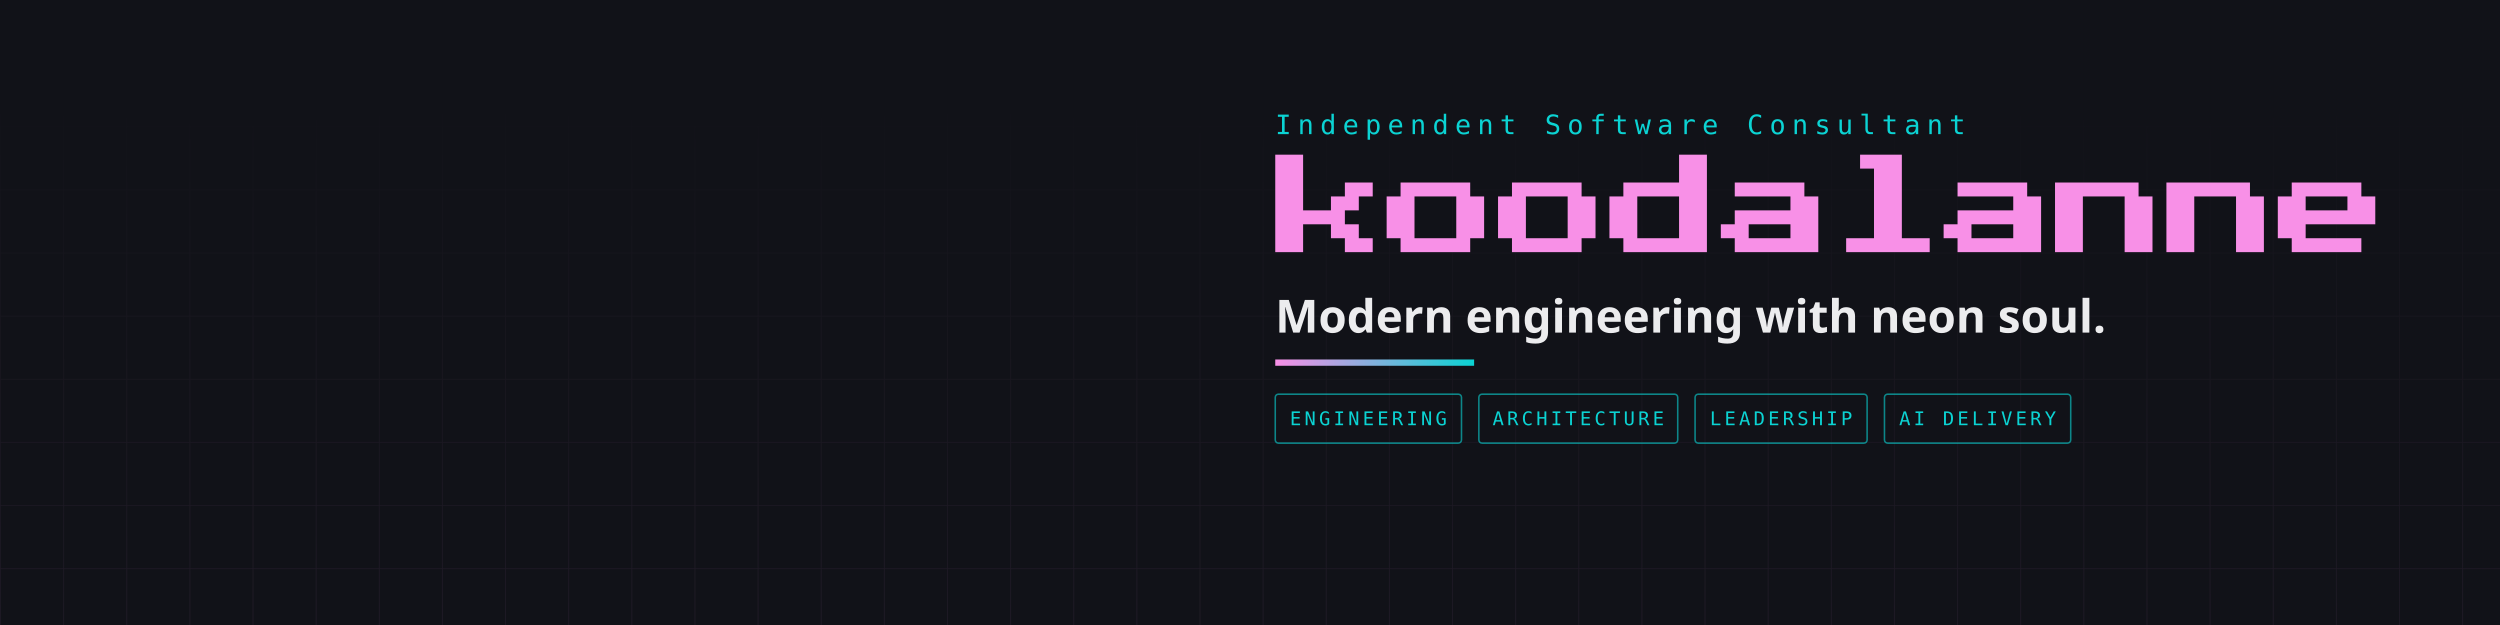
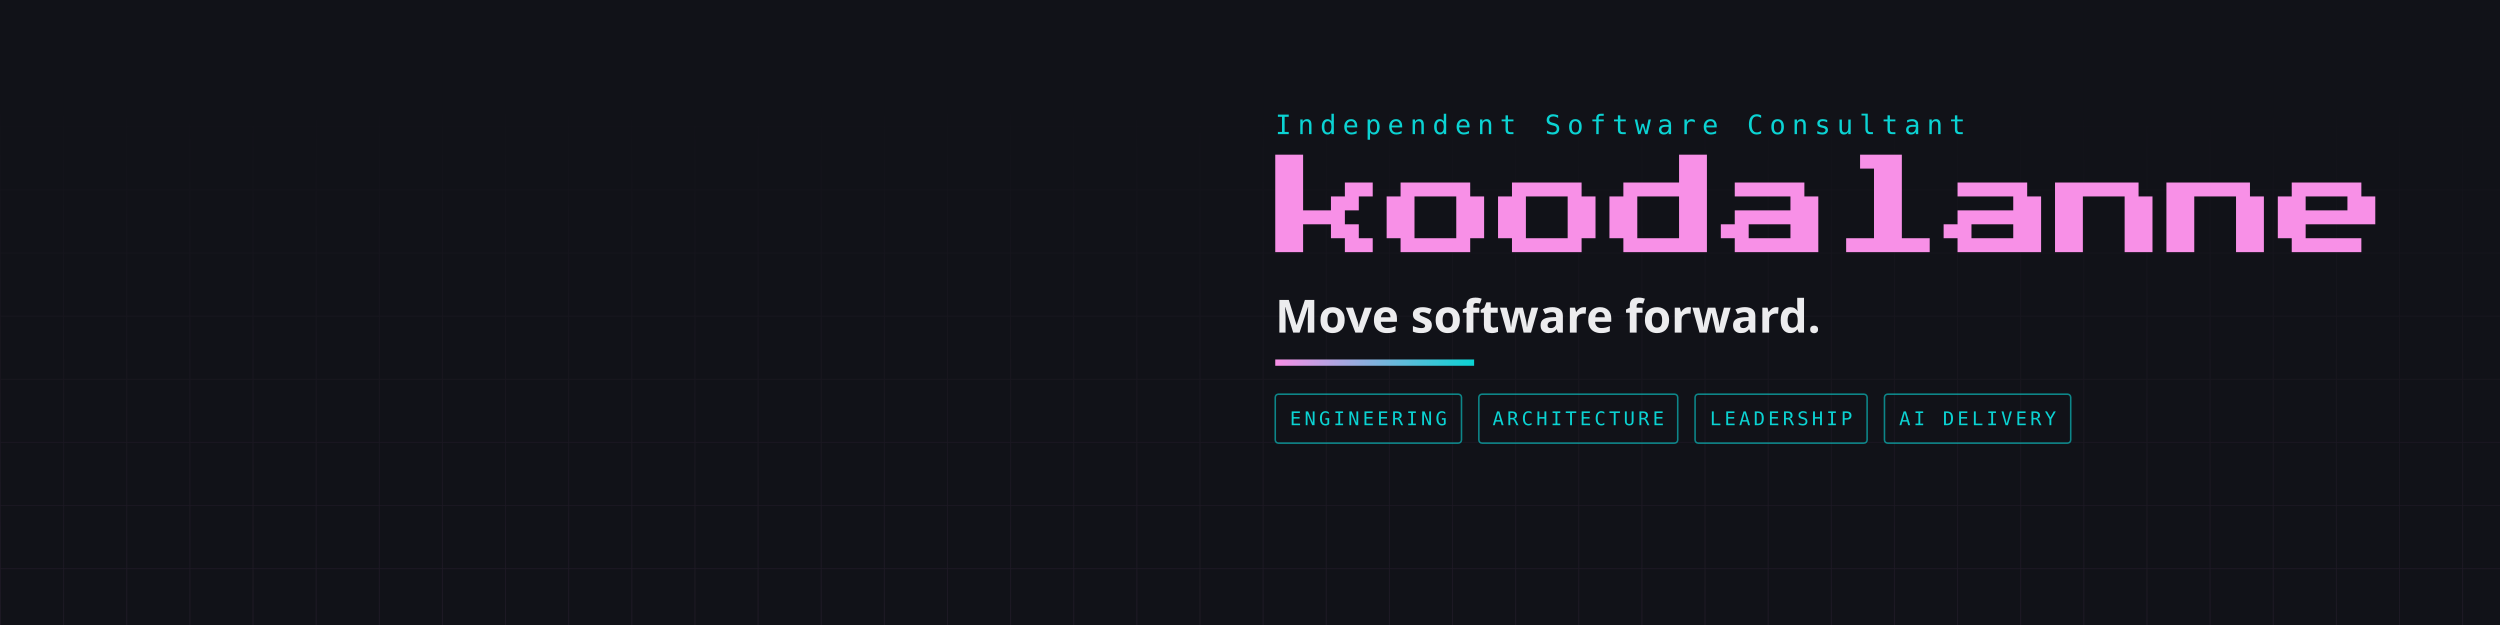
- <svg xmlns="http://www.w3.org/2000/svg" viewBox="0 0 1584 396" width="1584" height="396" role="img" aria-label="koodalanne — Modern engineering with neon soul. (right-aligned)">
+ <svg xmlns="http://www.w3.org/2000/svg" viewBox="0 0 1584 396" width="1584" height="396" role="img" aria-label="koodalanne — Move software forward. (right-aligned)">
  <defs>
    <pattern id="g" width="40" height="40" patternUnits="userSpaceOnUse">
      <path d="M40 0H0V40" fill="none" stroke="#f890e7" stroke-opacity="0.07" stroke-width="1" />
    </pattern>
    <linearGradient id="neon" x1="0" y1="0" x2="1" y2="0">
      <stop offset="0" stop-color="#f890e7" />
      <stop offset="1" stop-color="#0bd3d3" />
    </linearGradient>
    <radialGradient id="glow" cx="50%" cy="100%" r="75%">
      <stop offset="0" stop-color="#7a5cff" stop-opacity="0.35" />
      <stop offset="60%" stop-color="#7a5cff" stop-opacity="0" />
    </radialGradient>
    <linearGradient id="bg" x1="0" y1="0" x2="0" y2="1">
      <stop offset="0" stop-color="#0c0d12" />
      <stop offset="1" stop-color="#111218" />
    </linearGradient>
    <linearGradient id="fade" x1="0" y1="1" x2="0" y2="0">
      <stop offset="0" stop-color="#fff" />
      <stop offset="0.85" stop-color="#fff" stop-opacity="0" />
    </linearGradient>
    <mask id="gridmask">
      <rect width="100%" height="100%" fill="url(#fade)" />
    </mask>
  </defs>
  <rect width="1584" height="396" fill="#111218" />
  <rect width="1584" height="396" fill="url(#g)" mask="url(#gridmask)" />
  <g transform="translate(729,0)">
    <text x="79" y="85" font-family="'JetBrains Mono', monospace" font-size="17" letter-spacing="4" fill="#0bd3d3">Independent Software Consultant</text>
    <g transform="translate(79.0,98.0) scale(0.07058)">
      <g transform="translate(0,1000) scale(1,-1)" fill="#f890e7">
        <path transform="translate(0,0)" d="M0 125V1000H250V500H500V625H625V750H875V625H750V500H625V375H750V250H875V125H625V250H500V375H250V125Z" />
        <path transform="translate(1000,0)" d="M125 125V250H0V625H125V750H750V625H875V250H750V125ZM250 250H625V625H250Z" />
        <path transform="translate(2000,0)" d="M125 125V250H0V625H125V750H750V625H875V250H750V125ZM250 250H625V625H250Z" />
        <path transform="translate(3000,0)" d="M125 125V250H0V625H125V750H625V1000H875V125ZM250 250H625V625H250Z" />
        <path transform="translate(4000,0)" d="M125 125V250H0V375H125V500H625V625H125V750H750V625H875V125ZM250 250H625V375H250Z" />
        <path transform="translate(5000,0)" d="M125 125V250H375V875H250V1000H625V250H875V125Z" />
        <path transform="translate(6000,0)" d="M125 125V250H0V375H125V500H625V625H125V750H750V625H875V125ZM250 250H625V375H250Z" />
        <path transform="translate(7000,0)" d="M0 125V750H750V625H875V125H625V625H250V125Z" />
        <path transform="translate(8000,0)" d="M0 125V750H750V625H875V125H625V625H250V125Z" />
        <path transform="translate(9000,0)" d="M125 125V250H0V625H125V750H750V625H875V375H250V250H750V125ZM250 500H625V625H250Z" />
      </g>
    </g>
-     <text x="79" y="210.756" font-family="'Space Grotesk', system-ui, sans-serif" font-size="29" font-weight="700" fill="#ececee">Modern engineering with neon soul.</text>
+     <text x="79" y="210.756" font-family="'Space Grotesk', system-ui, sans-serif" font-size="29" font-weight="700" fill="#ececee">Move software forward.</text>
    <rect x="79" y="227.756" width="126" height="4" fill="url(#neon)" />
    <rect x="79" y="249.756" width="118" height="31" rx="2" fill="none" stroke="#0bd3d3" stroke-opacity="0.6" />
    <text x="138" y="265.256" text-anchor="middle" dominant-baseline="central" font-family="'JetBrains Mono', monospace" font-size="12" letter-spacing="2" fill="#0bd3d3">ENGINEERING</text>
    <rect x="208" y="249.756" width="126" height="31" rx="2" fill="none" stroke="#0bd3d3" stroke-opacity="0.6" />
    <text x="271" y="265.256" text-anchor="middle" dominant-baseline="central" font-family="'JetBrains Mono', monospace" font-size="12" letter-spacing="2" fill="#0bd3d3">ARCHITECTURE</text>
    <rect x="345" y="249.756" width="109" height="31" rx="2" fill="none" stroke="#0bd3d3" stroke-opacity="0.6" />
    <text x="399.5" y="265.256" text-anchor="middle" dominant-baseline="central" font-family="'JetBrains Mono', monospace" font-size="12" letter-spacing="2" fill="#0bd3d3">LEADERSHIP</text>
    <rect x="465" y="249.756" width="118" height="31" rx="2" fill="none" stroke="#0bd3d3" stroke-opacity="0.6" />
    <text x="524" y="265.256" text-anchor="middle" dominant-baseline="central" font-family="'JetBrains Mono', monospace" font-size="12" letter-spacing="2" fill="#0bd3d3">AI DELIVERY</text>
  </g>
</svg>
